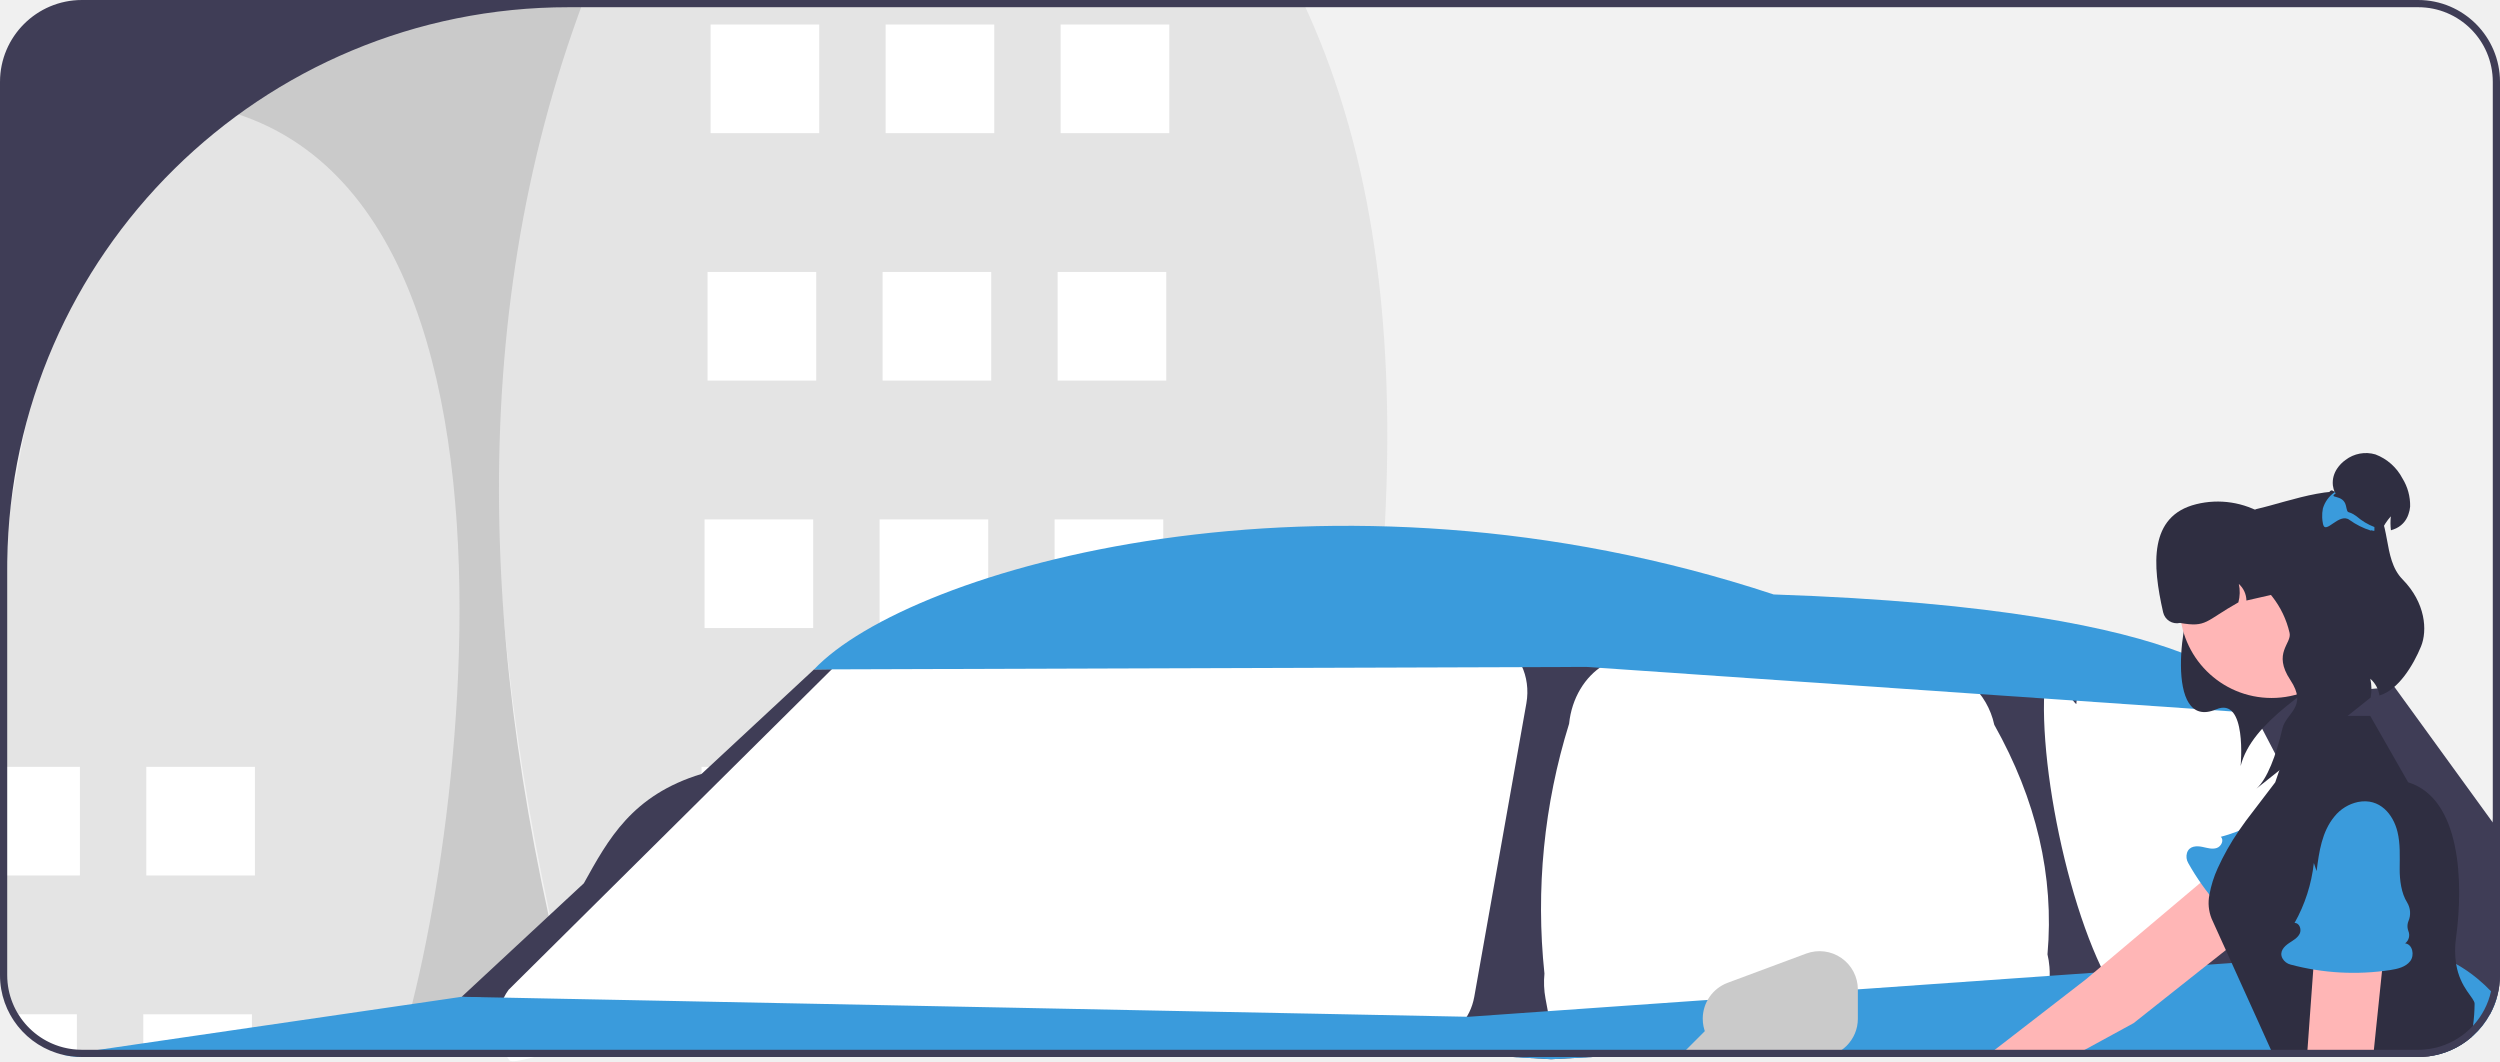
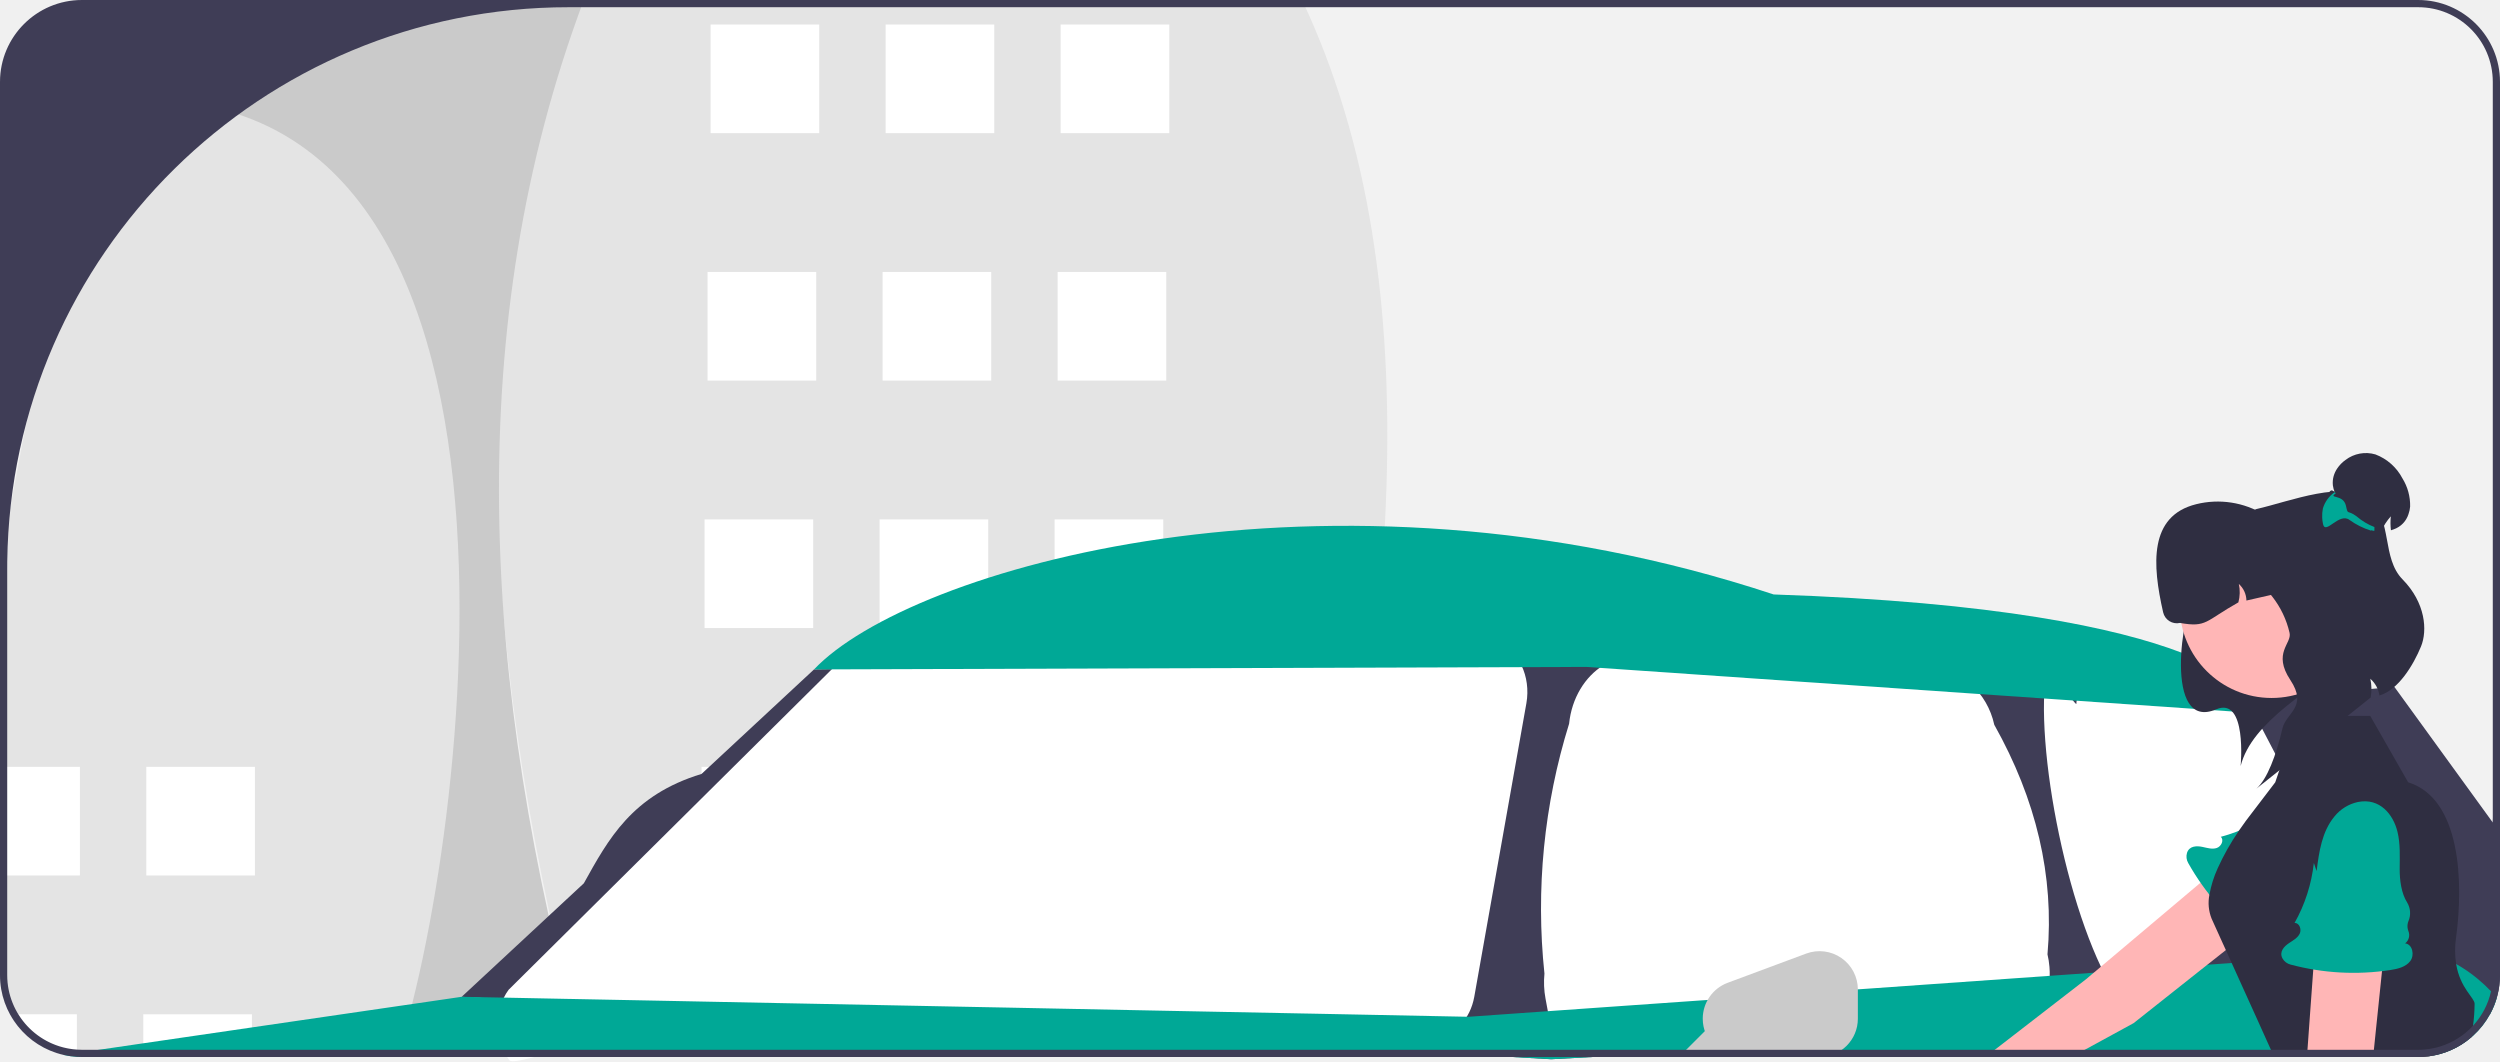
<svg xmlns="http://www.w3.org/2000/svg" data-name="Layer 1" width="693" height="294.165" viewBox="0 0 693 294.165">
  <path d="M929.555,325.703v247.62a22.722,22.722,0,0,1-2.77,10.85,22.6,22.6,0,0,1-4.69,5.95q-.21.195-.42.36a22.082,22.082,0,0,1-5.73,3.63,21.486,21.486,0,0,1-2.85,1.03c-.64.18-1.3.34-1.96.46a20.284,20.284,0,0,1-2.71.35q-.765.06-1.56.06h-228.86l-11.45.62-10.82-.62h-396.49c-.46,0-.93-.01-1.38-.05a22.191,22.191,0,0,1-3.68-.52,22.685,22.685,0,0,1-17.63-22.12v-247.62a22.717,22.717,0,0,1,22.69-22.69h647.62A22.717,22.717,0,0,1,929.555,325.703Z" transform="translate(-236.5551 -303.0131)" fill="#f2f2f2" />
  <path d="M398.395,303.013c-35.487,82.774-28.682,183.297,0,293h199.09c24.897-109.828,37.5-213.651,0-293Z" transform="translate(-236.5551 -303.0131)" fill="#e4e4e4" />
  <path d="M318.095,303.013c-64.844,79.8-46.753,182.451,0,293h80.3c-28.959-104.437-33.693-203.211,0-293Z" transform="translate(-236.5551 -303.0131)" fill="#cacaca" />
  <rect x="294.01" y="6.792" width="30.114" height="30.114" fill="#fff" />
  <rect x="245.494" y="6.792" width="30.114" height="30.114" fill="#fff" />
  <rect x="196.977" y="6.792" width="30.114" height="30.114" fill="#fff" />
  <rect x="293.174" y="75.385" width="30.114" height="30.114" fill="#fff" />
  <rect x="244.657" y="75.385" width="30.114" height="30.114" fill="#fff" />
  <rect x="196.14" y="75.385" width="30.114" height="30.114" fill="#fff" />
  <rect x="292.337" y="143.978" width="30.114" height="30.114" fill="#fff" />
  <rect x="243.821" y="143.978" width="30.114" height="30.114" fill="#fff" />
  <rect x="195.304" y="143.978" width="30.114" height="30.114" fill="#fff" />
  <rect x="291.501" y="212.57" width="30.114" height="30.114" fill="#fff" />
  <rect x="242.984" y="212.57" width="30.114" height="30.114" fill="#fff" />
  <rect x="194.467" y="212.57" width="30.114" height="30.114" fill="#fff" />
  <rect x="290.66" y="281.16" width="30.12" height="11.84" fill="#fff" />
  <rect x="242.15" y="281.16" width="30.11" height="11.84" fill="#fff" />
  <rect x="193.63" y="281.16" width="30.11" height="11.84" fill="#fff" />
  <path d="M236.555,458.643v114.68a22.685,22.685,0,0,0,17.63,22.12,22.191,22.191,0,0,0,3.68.52c.45.04.92.05,1.38.05h87.29c18.326-53.67,52.02-284-85.98-264Z" transform="translate(-236.5551 -303.0131)" fill="#e4e4e4" />
  <rect x="40.552" y="212.57" width="30.114" height="30.114" fill="#fff" />
  <rect y="212.57" width="22.15" height="30.11" fill="#fff" />
  <rect x="39.72" y="281.16" width="30.11" height="11.84" fill="#fff" />
  <path d="M239.315,584.173a22.814,22.814,0,0,0,14.87,11.27,22.191,22.191,0,0,0,3.68.52v-11.79Z" transform="translate(-236.5551 -303.0131)" fill="#fff" />
  <path d="M929.555,490.813v82.51a22.722,22.722,0,0,1-2.77,10.85l-1.56-1.31-3.01-2.52-16.66-13.93,4.14,17.06-4.87.26-.38.02-8.84.48-7.73.42h-.03l-11.03.6-10.77.58-3.59.19-22.87,1.24-9.75.53-4.42.24-11.69.63-15.68.85-2.91.16-46.02,2.49-29.27,1.59-4.54.24-.34.02-1.85.1h-.01l-4.01.22-5.76.31-9.33.5-4.12.22-11.88.65-11.45.62-10.82-.62-34.89-2-22.62-1.3-.74-.04-40.15-2.3-30.12-1.73-18.4-1.05-30.11-1.73-13.88-.79-4.53-.26-11.14-.64-50.76-2.91-3.78-.22-.21-.01-18.39-1.05-11.48-.66,24.12-22.41.33-.31,9.41-8.74c6.77-12.15,13.27-24.42,32.63-30.32l2.11-1.96,29.07-27.01,4.96-.07,130.32-1.72,19.68-.26,40.32-.53,14.61-.19,10.79.63,93.48,5.48,6.09.36,31.08,1.82,28.76,1.68,13.67.8,3.34.2.22.01,1.68.1,4.5-.4,5.53-.49,2.05-.18.94-.09,19.69-1.74,1.65-.15,4.71-.42,27.28,37.6Z" transform="translate(-236.5551 -303.0131)" fill="#3f3d56" />
  <path d="M824,580c-13.854-20.055-23.952-70.976-20-92-.173-.686,8.093,10.847,8.119,10.132.131-3.531,2.647-6.268,5.62-6.112l37.359,1.958a5.306,5.306,0,0,1,4.341,3.021l28.245,54.093a7.244,7.244,0,0,1,.786,2.781c.276,3.52-1.903,6.638-4.866,6.966l-50.089,5.532a4.548,4.548,0,0,1-.497.027C830.64,566.39,824.688,582.706,824,580Z" transform="translate(-236.5551 -303.0131)" fill="#fff" />
  <path d="M664.97,579.813l.367,1.99,1.422,7.66a23.417,23.417,0,0,0,1.327,4.55c.178.46.379.91.592,1.35.107.22.213.43.332.65h102.566l17.023-1.97.213-.03a16.5,16.5,0,0,0,9.3-4.56,22.495,22.495,0,0,0,6.622-15.94,21.802,21.802,0,0,0-.071-2.48,22.853,22.853,0,0,0-.545-3.47c1.916-21.75-3.132-42.953-14.749-63.64a21.37,21.37,0,0,0-6.658-11.44,16.233,16.233,0,0,0-9.998-4.06l-82.795-3.4a15.778,15.778,0,0,0-8.932,2.43c-5.07,3.14-8.754,9.06-9.477,16.18a172.17,172.17,0,0,0-6.835,69.26A24.624,24.624,0,0,0,664.97,579.813Z" transform="translate(-236.5551 -303.0131)" fill="#fff" />
  <path d="M634.658,590.01l-212.733-6.191c-2.674-.078-42.227,15.53-44.148,13.103-4.205-5.316-4.308-14.068-.229-19.548l92.932-92.161a9.645,9.645,0,0,1,7.614-4.199H649.335a8.265,8.265,0,0,1,2.391.356c5.707,1.721,9.263,9.146,7.943,16.584l-14.441,81.351c-1.127,6.258-5.403,10.688-10.335,10.709C634.815,590.013,634.736,590.012,634.658,590.01Z" transform="translate(-236.5551 -303.0131)" fill="#fff" />
-   <path d="M857.05,500.351,676.253,487.883l-214.047.693c26.33-27.842,142.057-61.788,266.001-20.781,123.995,4.156,133,29.094,133,29.094l1.546,2.424Z" transform="translate(-236.5551 -303.0131)" fill="#3a9bdc" />
-   <path d="M928.675,579.563a22.216,22.216,0,0,1-1.89,4.61,22.6,22.6,0,0,1-4.69,5.95q-.21.195-.42.36a22.082,22.082,0,0,1-5.73,3.63,21.486,21.486,0,0,1-2.85,1.03c-.64.18-1.3.34-1.96.46a20.284,20.284,0,0,1-2.71.35q-.765.06-1.56.06h-228.86l-11.45.62-10.82-.62h-396.49c-.46,0-.93-.01-1.38-.05a22.191,22.191,0,0,1-3.68-.52l3.68-.54,6.1-.89,12.31-1.8,30.11-4.4,11.71-1.71,28.44-4.15,4.75-.69,13.25-1.94,11.69.23,17.89.36h.22l4.06.08,27.19.54,9.99.2,73.28,1.45,6.7.13,9.99.2,31.81.64,40.13.79,2.68.05,42.97.86.56.01,21.92-1.55,21.45-1.51,16.25-1.14,5.24-.37.2-.01,1.16-.08.76-.06,6.38-.45,23.87-1.68,10.63-.75,4.58-.32,4.79-.34,43.81-3.09,12.2-.86h.01l6.67-.47,12.23-.86h.01l12.57-.89h.01l4.88-.34,1.87-.13,14.24-1,8.61-.61,14.78-1.04,4.57-.32,6.14-.44,1.68-.12.35-.02s5.14.11,11.84,3.83a38.641,38.641,0,0,1,5.99,4.12,44.246,44.246,0,0,1,3.68,3.43C927.605,578.353,928.135,578.943,928.675,579.563Z" transform="translate(-236.5551 -303.0131)" fill="#3a9bdc" />
+   <path d="M857.05,500.351,676.253,487.883l-214.047.693c26.33-27.842,142.057-61.788,266.001-20.781,123.995,4.156,133,29.094,133,29.094l1.546,2.424Z" transform="translate(-236.5551 -303.0131)" fill="#00a896" />
+   <path d="M928.675,579.563a22.216,22.216,0,0,1-1.89,4.61,22.6,22.6,0,0,1-4.69,5.95q-.21.195-.42.36a22.082,22.082,0,0,1-5.73,3.63,21.486,21.486,0,0,1-2.85,1.03c-.64.18-1.3.34-1.96.46a20.284,20.284,0,0,1-2.71.35q-.765.06-1.56.06h-228.86l-11.45.62-10.82-.62h-396.49c-.46,0-.93-.01-1.38-.05a22.191,22.191,0,0,1-3.68-.52l3.68-.54,6.1-.89,12.31-1.8,30.11-4.4,11.71-1.71,28.44-4.15,4.75-.69,13.25-1.94,11.69.23,17.89.36h.22l4.06.08,27.19.54,9.99.2,73.28,1.45,6.7.13,9.99.2,31.81.64,40.13.79,2.68.05,42.97.86.56.01,21.92-1.55,21.45-1.51,16.25-1.14,5.24-.37.2-.01,1.16-.08.76-.06,6.38-.45,23.87-1.68,10.63-.75,4.58-.32,4.79-.34,43.81-3.09,12.2-.86h.01l6.67-.47,12.23-.86h.01l12.57-.89h.01l4.88-.34,1.87-.13,14.24-1,8.61-.61,14.78-1.04,4.57-.32,6.14-.44,1.68-.12.35-.02s5.14.11,11.84,3.83a38.641,38.641,0,0,1,5.99,4.12,44.246,44.246,0,0,1,3.68,3.43C927.605,578.353,928.135,578.943,928.675,579.563Z" transform="translate(-236.5551 -303.0131)" fill="#00a896" />
  <polygon points="465.41 293 480.92 293 479.5 291.68 478.77 291 478.75 290.98 475.48 287.95 472.88 285.53 470.77 287.64 469.92 288.49 467.41 291 466.78 291.63 465.41 293" fill="#cacaca" />
  <path d="M786.935,596.013h23.85l3.67-2,10.96-5.98,2.58-1.41,20.43-16.19h.01l5.13-4.06,2.66-2.11,3.29-2.61,16.25-12.87a10.011,10.011,0,0,0,1.25-1.18,9.827,9.827,0,0,0,2.42-7.39,1.997,1.997,0,0,0-.05-.34,9.786,9.786,0,0,0-4.61-7.17,9.828,9.828,0,0,0-11.55.93l-11.92,10.05-4.76,4.01-18.43,15.54-11.17,9.42h-.01l-2.13,1.8-19.67,15.22-5.62,4.34Z" transform="translate(-236.5551 -303.0131)" fill="#ffb6b6" />
-   <path d="M869.509,560.885h0a2.901,2.901,0,0,0,3.061-1.731,3.763,3.763,0,0,1,1.537-1.705,3.461,3.461,0,0,1,.409-.198,5.676,5.676,0,0,0,3.5-3.91c.701-2.924,2.948-5.761,5.207-7.949,2.471-2.394,5.11-4.69,6.936-7.606,2.635-4.207,3.374-10.11-1.709-13.62a11.425,11.425,0,0,0-7.422-1.872c-5.476.446-10.005,3.787-14.306,7.025l1.077-2.114a43.68,43.68,0,0,1-15.641,7.776c.983.894.131,2.682-1.131,3.098-1.262.416-2.623-.022-3.923-.298-1.639-.348-3.665-.318-4.311,1.639a3.576,3.576,0,0,0,.346,2.845,67.591,67.591,0,0,0,18.202,20.833c1.653,1.246,3.572,2.472,5.627,2.229S870.771,562.527,869.509,560.885Z" transform="translate(-236.5551 -303.0131)" fill="#3a9bdc" />
+   <path d="M869.509,560.885h0a2.901,2.901,0,0,0,3.061-1.731,3.763,3.763,0,0,1,1.537-1.705,3.461,3.461,0,0,1,.409-.198,5.676,5.676,0,0,0,3.5-3.91c.701-2.924,2.948-5.761,5.207-7.949,2.471-2.394,5.11-4.69,6.936-7.606,2.635-4.207,3.374-10.11-1.709-13.62a11.425,11.425,0,0,0-7.422-1.872c-5.476.446-10.005,3.787-14.306,7.025l1.077-2.114a43.68,43.68,0,0,1-15.641,7.776c.983.894.131,2.682-1.131,3.098-1.262.416-2.623-.022-3.923-.298-1.639-.348-3.665-.318-4.311,1.639a3.576,3.576,0,0,0,.346,2.845,67.591,67.591,0,0,0,18.202,20.833c1.653,1.246,3.572,2.472,5.627,2.229S870.771,562.527,869.509,560.885Z" transform="translate(-236.5551 -303.0131)" fill="#00a896" />
  <path d="M864.975,577.433l1.07,8.4,1.04,8.18.11.87.15,1.13h39.52q.795,0,1.56-.06a20.284,20.284,0,0,0,2.71-.35l.45-2.13.26-1.27-16.53-5.21-7.44-2.34h-.02l-10.75-3.4Z" transform="translate(-236.5551 -303.0131)" fill="#ffb6b6" />
  <path d="M849.625,557.693c.81,1.79,1.9,4.18,3.12,6.89.27.58.54,1.18.82,1.79.52,1.16,1.06,2.36,1.62,3.59,2.47,5.47,5.16,11.41,7.27,16.06,1.75,3.89,3.11,6.89,3.6,7.99.15.31.22.47.22.47l.92.4,2.63,1.13h37.04q.795,0,1.56-.06a20.284,20.284,0,0,0,2.71-.35c.66-.12,1.32-.28,1.96-.46a21.486,21.486,0,0,0,2.85-1.03,22.082,22.082,0,0,0,5.73-3.63c.08-.69.24-1.8.41-3.15a49.943,49.943,0,0,0,.43-6.08c0-1.63-4-4.27-5.12-11.01a24.781,24.781,0,0,1-.01-7.43c2.07-15.18,1.34-38.41-13.29-42.95l-10.52-18.42h-20.07l-3.26,9.61v.01l-1.87,5.51-1.12,3.29-.24.32-7.16,9.39s-1.14,1.45-2.7,3.74v.01a67.439,67.439,0,0,0-5.85,10.36,30.823,30.823,0,0,0-2.3,7.35A11.697,11.697,0,0,0,849.625,557.693Z" transform="translate(-236.5551 -303.0131)" fill="#2f2e41" />
  <path d="M891.921,482.879c-14.746,11.218-31.168,20.145-34.264,32.49,0,0,1.854-19.397-6.795-15.72-14.533,6.177-9.616-27.418-5.54-32.911,6.792-9.156,29.697-14.358,29.697-14.358l16.248,8.92Z" transform="translate(-236.5551 -303.0131)" fill="#2f2e41" />
  <circle cx="629.689" cy="168.011" r="25.468" fill="#ffb6b6" />
  <path d="M875.416,461.279l.98,4.304-17.132,3.9a6.318,6.318,0,0,0-2.107-4.6,10.764,10.764,0,0,1-.123,5.108c-9.239,5.184-8.708,7.021-16.175,5.699a3.912,3.912,0,0,1-4.683-2.946v0c-3.004-13.197-3.992-26.686,9.141-29.961a24.719,24.719,0,0,1,30.099,18.496Z" transform="translate(-236.5551 -303.0131)" fill="#2f2e41" />
  <path d="M871.226,478.453A25.48,25.48,0,0,0,835.944,460.878a15.538,15.538,0,0,1,6.797-8.382l19.284-8.372c9.512-2.165,24.569-8.311,31.439-2.426,6.33,5.407,3.249,15.99,9.078,21.918,6.388,6.496,6.931,14.177,5.119,18.594-2.096,5.111-6.289,12.084-11.521,13.593a7.739,7.739,0,0,0-2.534-4.647,13.25,13.25,0,0,1,.097,5.213L862.025,521.634c2.959-2.573,5.479-9.204,7.215-16.671,1.028-4.42,7.159-5.972,2.186-13.474S871.901,481.419,871.226,478.453Z" transform="translate(-236.5551 -303.0131)" fill="#2f2e41" />
  <path d="M896.597,450.273l-.089.178c-.109.237-.217.474-.306.721l-.01.01c-.484.178-1.027-.109-1.56-.563.083,1.068.142,2.101.187,3.114l-16.864-6.599c2.933.506,3.367-9.928,5.47-7.929.118.109.227.217.336.326a7.881,7.881,0,0,1-.533-1.965,6.94,6.94,0,0,1,.197-2.528.036.036,0,0,0,.01-.03,7.328,7.328,0,0,1,.968-2.093,9.232,9.232,0,0,1,2.32-2.399,9.334,9.334,0,0,1,8.294-1.54,14.078,14.078,0,0,1,7.485,6.625,14.248,14.248,0,0,1,2.143,7.83,8.249,8.249,0,0,1-.464,2.123,6.557,6.557,0,0,1-4.048,4.177c-.237.079-.513.168-.81.276a16.913,16.913,0,0,1-.03-3.871A16.76,16.76,0,0,0,896.597,450.273Z" transform="translate(-236.5551 -303.0131)" fill="#2f2e41" />
-   <path d="M880.266,446.462a10.31,10.31,0,0,0,.197,1.639,1.532,1.532,0,0,0,.04.207c.691,3.071,4.433-3.318,7.327-1.175a20.701,20.701,0,0,0,5.924,2.962c.089-.247.879.237.987,0,.03-.059-.03-.928,0-.987a16.727,16.727,0,0,1-4.937-2.962c-2.715-2.004-2.33-.128-2.962-2.962-.731-3.268-5.036-1.866-2.824-3.416l-.257-.355a8.476,8.476,0,0,0-3.288,4.493.036.036,0,0,1-.01.03A10.752,10.752,0,0,0,880.266,446.462Z" transform="translate(-236.5551 -303.0131)" fill="#3a9bdc" />
+   <path d="M880.266,446.462a10.31,10.31,0,0,0,.197,1.639,1.532,1.532,0,0,0,.04.207c.691,3.071,4.433-3.318,7.327-1.175a20.701,20.701,0,0,0,5.924,2.962c.089-.247.879.237.987,0,.03-.059-.03-.928,0-.987a16.727,16.727,0,0,1-4.937-2.962c-2.715-2.004-2.33-.128-2.962-2.962-.731-3.268-5.036-1.866-2.824-3.416l-.257-.355a8.476,8.476,0,0,0-3.288,4.493.036.036,0,0,1-.01.03A10.752,10.752,0,0,0,880.266,446.462Z" transform="translate(-236.5551 -303.0131)" fill="#00a896" />
  <path d="M876.035,596.013h18.35l.21-2,.72-7.02.29-2.76,1.24-12.01.54-5.23,1.19-11.53.4-3.88a9.845,9.845,0,0,0-8.66-10.75,10.678,10.678,0,0,0-1.12-.07h-.03a12.262,12.262,0,0,0-1.36.09,9.864,9.864,0,0,0-5.98,3.22,9.746,9.746,0,0,0-2.46,5.92l-.01.15v.01l-.87,12.04-.45,6.16-.24,3.41-.69,9.49-.29,4-.63,8.76Z" transform="translate(-236.5551 -303.0131)" fill="#ffb6b6" />
-   <path d="M903.266,564.515h0a2.901,2.901,0,0,0,.897-3.4,3.763,3.763,0,0,1-.148-2.291,3.46,3.46,0,0,1,.144-.431,5.676,5.676,0,0,0-.356-5.235c-1.605-2.543-2.067-6.133-2.057-9.277.011-3.441.208-6.933-.605-10.276-1.173-4.823-4.884-9.473-10.946-8.283a11.425,11.425,0,0,0-6.522,4.008c-3.503,4.232-4.272,9.807-4.956,15.148l-.762-2.247a43.68,43.68,0,0,1-5.35,16.628c1.327-.08,2.012,1.779,1.429,2.973-.583,1.194-1.847,1.863-2.952,2.601-1.393.931-2.786,2.402-1.836,4.231a3.576,3.576,0,0,0,2.279,1.738,67.591,67.591,0,0,0,27.623,1.508c2.046-.314,4.264-.832,5.524-2.474S905.321,564.758,903.266,564.515Z" transform="translate(-236.5551 -303.0131)" fill="#3a9bdc" />
+   <path d="M903.266,564.515h0a2.901,2.901,0,0,0,.897-3.4,3.763,3.763,0,0,1-.148-2.291,3.46,3.46,0,0,1,.144-.431,5.676,5.676,0,0,0-.356-5.235c-1.605-2.543-2.067-6.133-2.057-9.277.011-3.441.208-6.933-.605-10.276-1.173-4.823-4.884-9.473-10.946-8.283a11.425,11.425,0,0,0-6.522,4.008c-3.503,4.232-4.272,9.807-4.956,15.148l-.762-2.247a43.68,43.68,0,0,1-5.35,16.628c1.327-.08,2.012,1.779,1.429,2.973-.583,1.194-1.847,1.863-2.952,2.601-1.393.931-2.786,2.402-1.836,4.231a3.576,3.576,0,0,0,2.279,1.738,67.591,67.591,0,0,0,27.623,1.508c2.046-.314,4.264-.832,5.524-2.474S905.321,564.758,903.266,564.515Z" transform="translate(-236.5551 -303.0131)" fill="#00a896" />
  <path d="M708.555,585.393v0a10.62,10.62,0,0,0,10.62,10.62H740.935A10.62,10.62,0,0,0,751.555,585.393v-8.097a10.62,10.62,0,0,0-14.324-9.953l-21.76,8.097A10.62,10.62,0,0,0,708.555,585.393Z" transform="translate(-236.5551 -303.0131)" fill="#cacaca" />
  <path d="M259.245,594.013c-.46,0-.92-.02-1.38-.05v.94l6.1-.89Zm87.29,0v2h51.86v-2Zm274.31,0,34.89,2h22.27l11.88-.65,4.12-.22,9.33-.5,5.76-.31,4.01-.22h.01l1.85-.1Zm286.02,0h-1.88l.11,2h1.77q.795,0,1.56-.06l.09-1.25.06-.77A16.061,16.061,0,0,1,906.865,594.013Zm-647.62,0c-.46,0-.92-.02-1.38-.05v.94l6.1-.89Zm87.29,0v2h51.86v-2Zm274.31,0,34.89,2h22.27l11.88-.65,4.12-.22,9.33-.5,5.76-.31,4.01-.22h.01l1.85-.1Zm-361.6,0c-.46,0-.92-.02-1.38-.05v.94l6.1-.89Zm17.03,0v2h184.02v-2Zm344.57,0,34.89,2h22.27l11.88-.65,4.12-.22,9.33-.5,5.76-.31,4.01-.22h.01l1.85-.1Zm286.02,0h-78.36c-.11.66-.21,1.33-.3,2h78.66q.795,0,1.56-.06l.09-1.25.06-.77A16.061,16.061,0,0,1,906.865,594.013Zm-647.62,0c-.46,0-.92-.02-1.38-.05v.94l6.1-.89Zm0,0c-.46,0-.92-.02-1.38-.05v.94l6.1-.89Zm0,0c-.46,0-.92-.02-1.38-.05v.94l6.1-.89Zm0,0c-.46,0-.92-.02-1.38-.05v.94l6.1-.89Zm0,0c-.46,0-.92-.02-1.38-.05v.94l6.1-.89Zm0,0c-.46,0-.92-.02-1.38-.05v.94l6.1-.89Zm0,0c-.46,0-.92-.02-1.38-.05v.94l6.1-.89Zm0,0c-.46,0-.92-.02-1.38-.05a20.635,20.635,0,0,1-16.23-9.79h-2.32a22.814,22.814,0,0,0,14.87,11.27l3.68-.54,6.1-.89Zm647.62-291h-647.62a22.717,22.717,0,0,0-22.69,22.69v247.62a22.685,22.685,0,0,0,17.63,22.12,22.191,22.191,0,0,0,3.68.52c.45.04.92.05,1.38.05h647.62q.795,0,1.56-.06a20.284,20.284,0,0,0,2.71-.35c.66-.12,1.32-.28,1.96-.46a21.486,21.486,0,0,0,2.85-1.03,22.082,22.082,0,0,0,5.73-3.63q.21-.165.42-.36a22.6,22.6,0,0,0,4.69-5.95,22.722,22.722,0,0,0,2.77-10.85v-247.62A22.717,22.717,0,0,0,906.865,303.013Zm20.69,270.31a20.615,20.615,0,0,1-.49,4.47,20.073,20.073,0,0,1-1.84,5.07,20.327,20.327,0,0,1-2.87,4.17v.01l-.01.01c-.08.09-.17.19-.26.28a20.526,20.526,0,0,1-9.11,5.76c-.32.1-.64.19-.96.28-.14.04-.28.07-.43.1a19.668,19.668,0,0,1-3.01.46,16.061,16.061,0,0,1-1.71.08h-647.62c-.46,0-.92-.02-1.38-.05a20.701,20.701,0,0,1-19.31-20.64v-112.63c0-.69,0-1.37.01-2.05a155.611,155.611,0,0,1,155.67-153.63h512.63a20.686,20.686,0,0,1,20.69,20.69Zm-668.31,20.69c-.46,0-.92-.02-1.38-.05v.94l6.1-.89Zm0,0c-.46,0-.92-.02-1.38-.05v.94l6.1-.89Zm0,0c-.46,0-.92-.02-1.38-.05v.94l6.1-.89Zm0,0c-.46,0-.92-.02-1.38-.05v.94l6.1-.89Zm0,0c-.46,0-.92-.02-1.38-.05v.94l6.1-.89Zm0,0c-.46,0-.92-.02-1.38-.05v.94l6.1-.89Zm0,0c-.46,0-.92-.02-1.38-.05v.94l6.1-.89Zm0,0c-.46,0-.92-.02-1.38-.05v.94l6.1-.89Zm361.6,0,34.89,2h22.27l11.88-.65,4.12-.22,9.33-.5,5.76-.31,4.01-.22h.01l1.85-.1Zm-274.31,0v2h51.86v-2Zm-87.29,0c-.46,0-.92-.02-1.38-.05v.94l6.1-.89Zm361.6,0,34.89,2h22.27l11.88-.65,4.12-.22,9.33-.5,5.76-.31,4.01-.22h.01l1.85-.1Zm-274.31,0v2h51.86v-2Zm-87.29,0c-.46,0-.92-.02-1.38-.05v.94l6.1-.89Zm647.62,0h-1.88l.11,2h1.77q.795,0,1.56-.06l.09-1.25.06-.77A16.061,16.061,0,0,1,906.865,594.013Zm-286.02,0,34.89,2h22.27l11.88-.65,4.12-.22,9.33-.5,5.76-.31,4.01-.22h.01l1.85-.1Zm-274.31,0v2h51.86v-2Z" transform="translate(-236.5551 -303.0131)" fill="#3f3d56" />
</svg>
